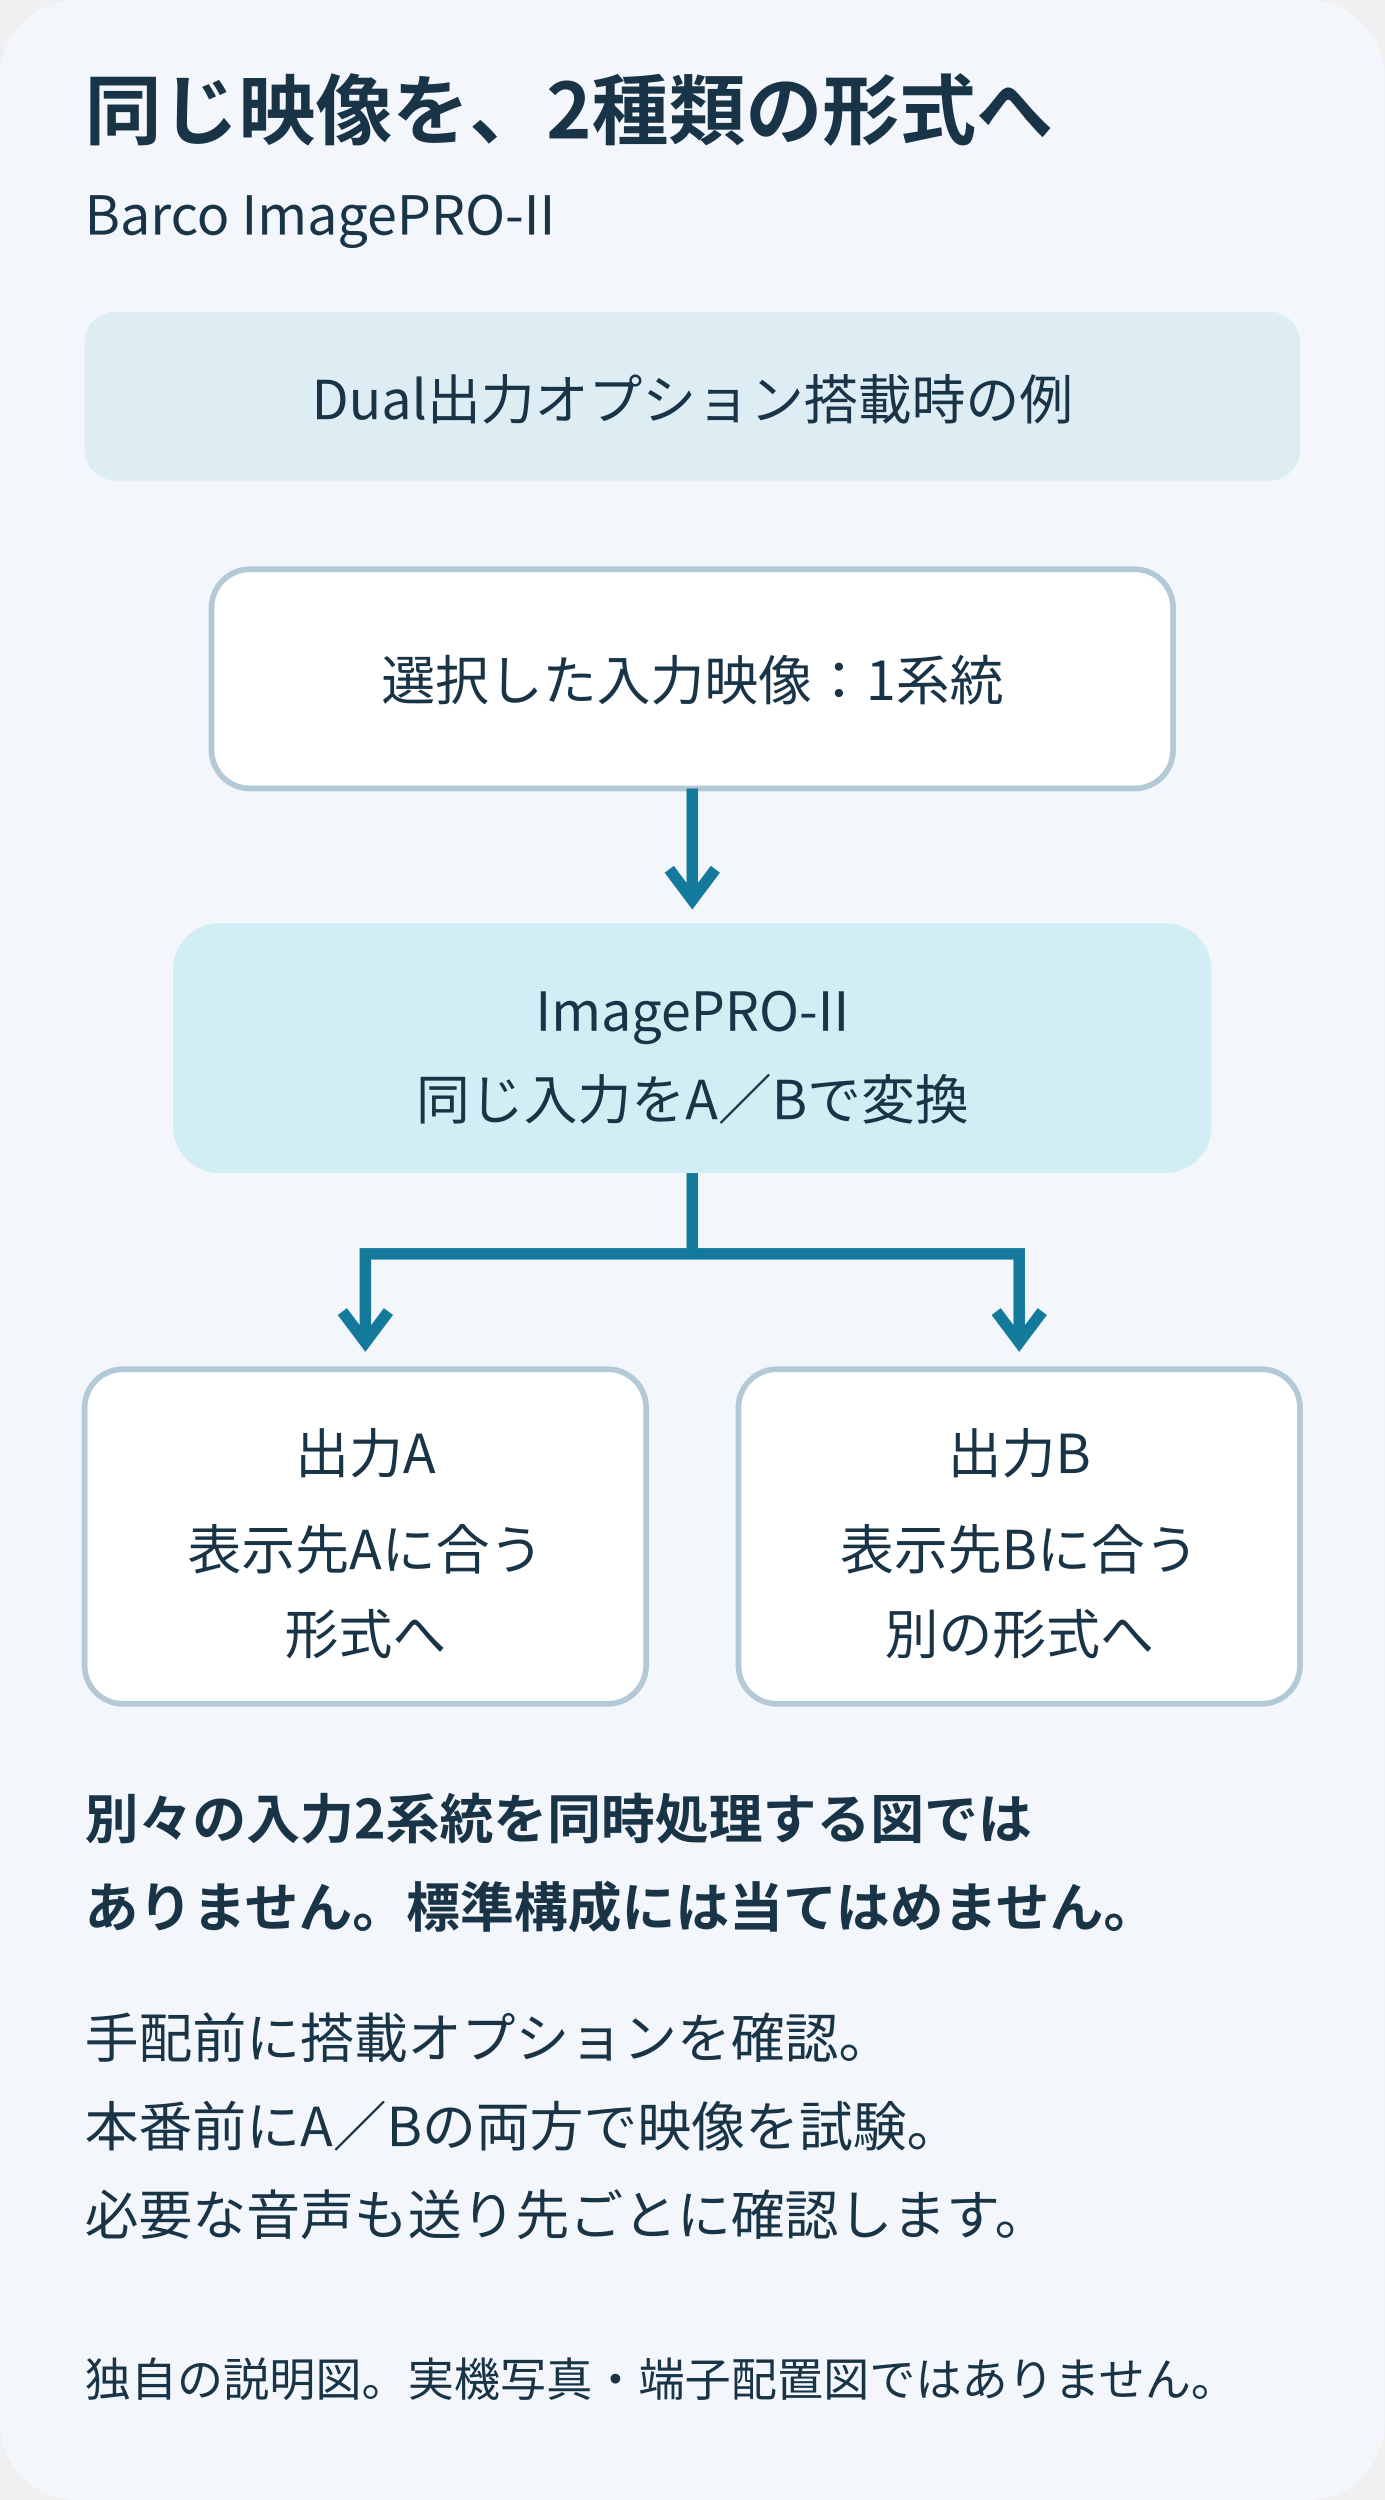
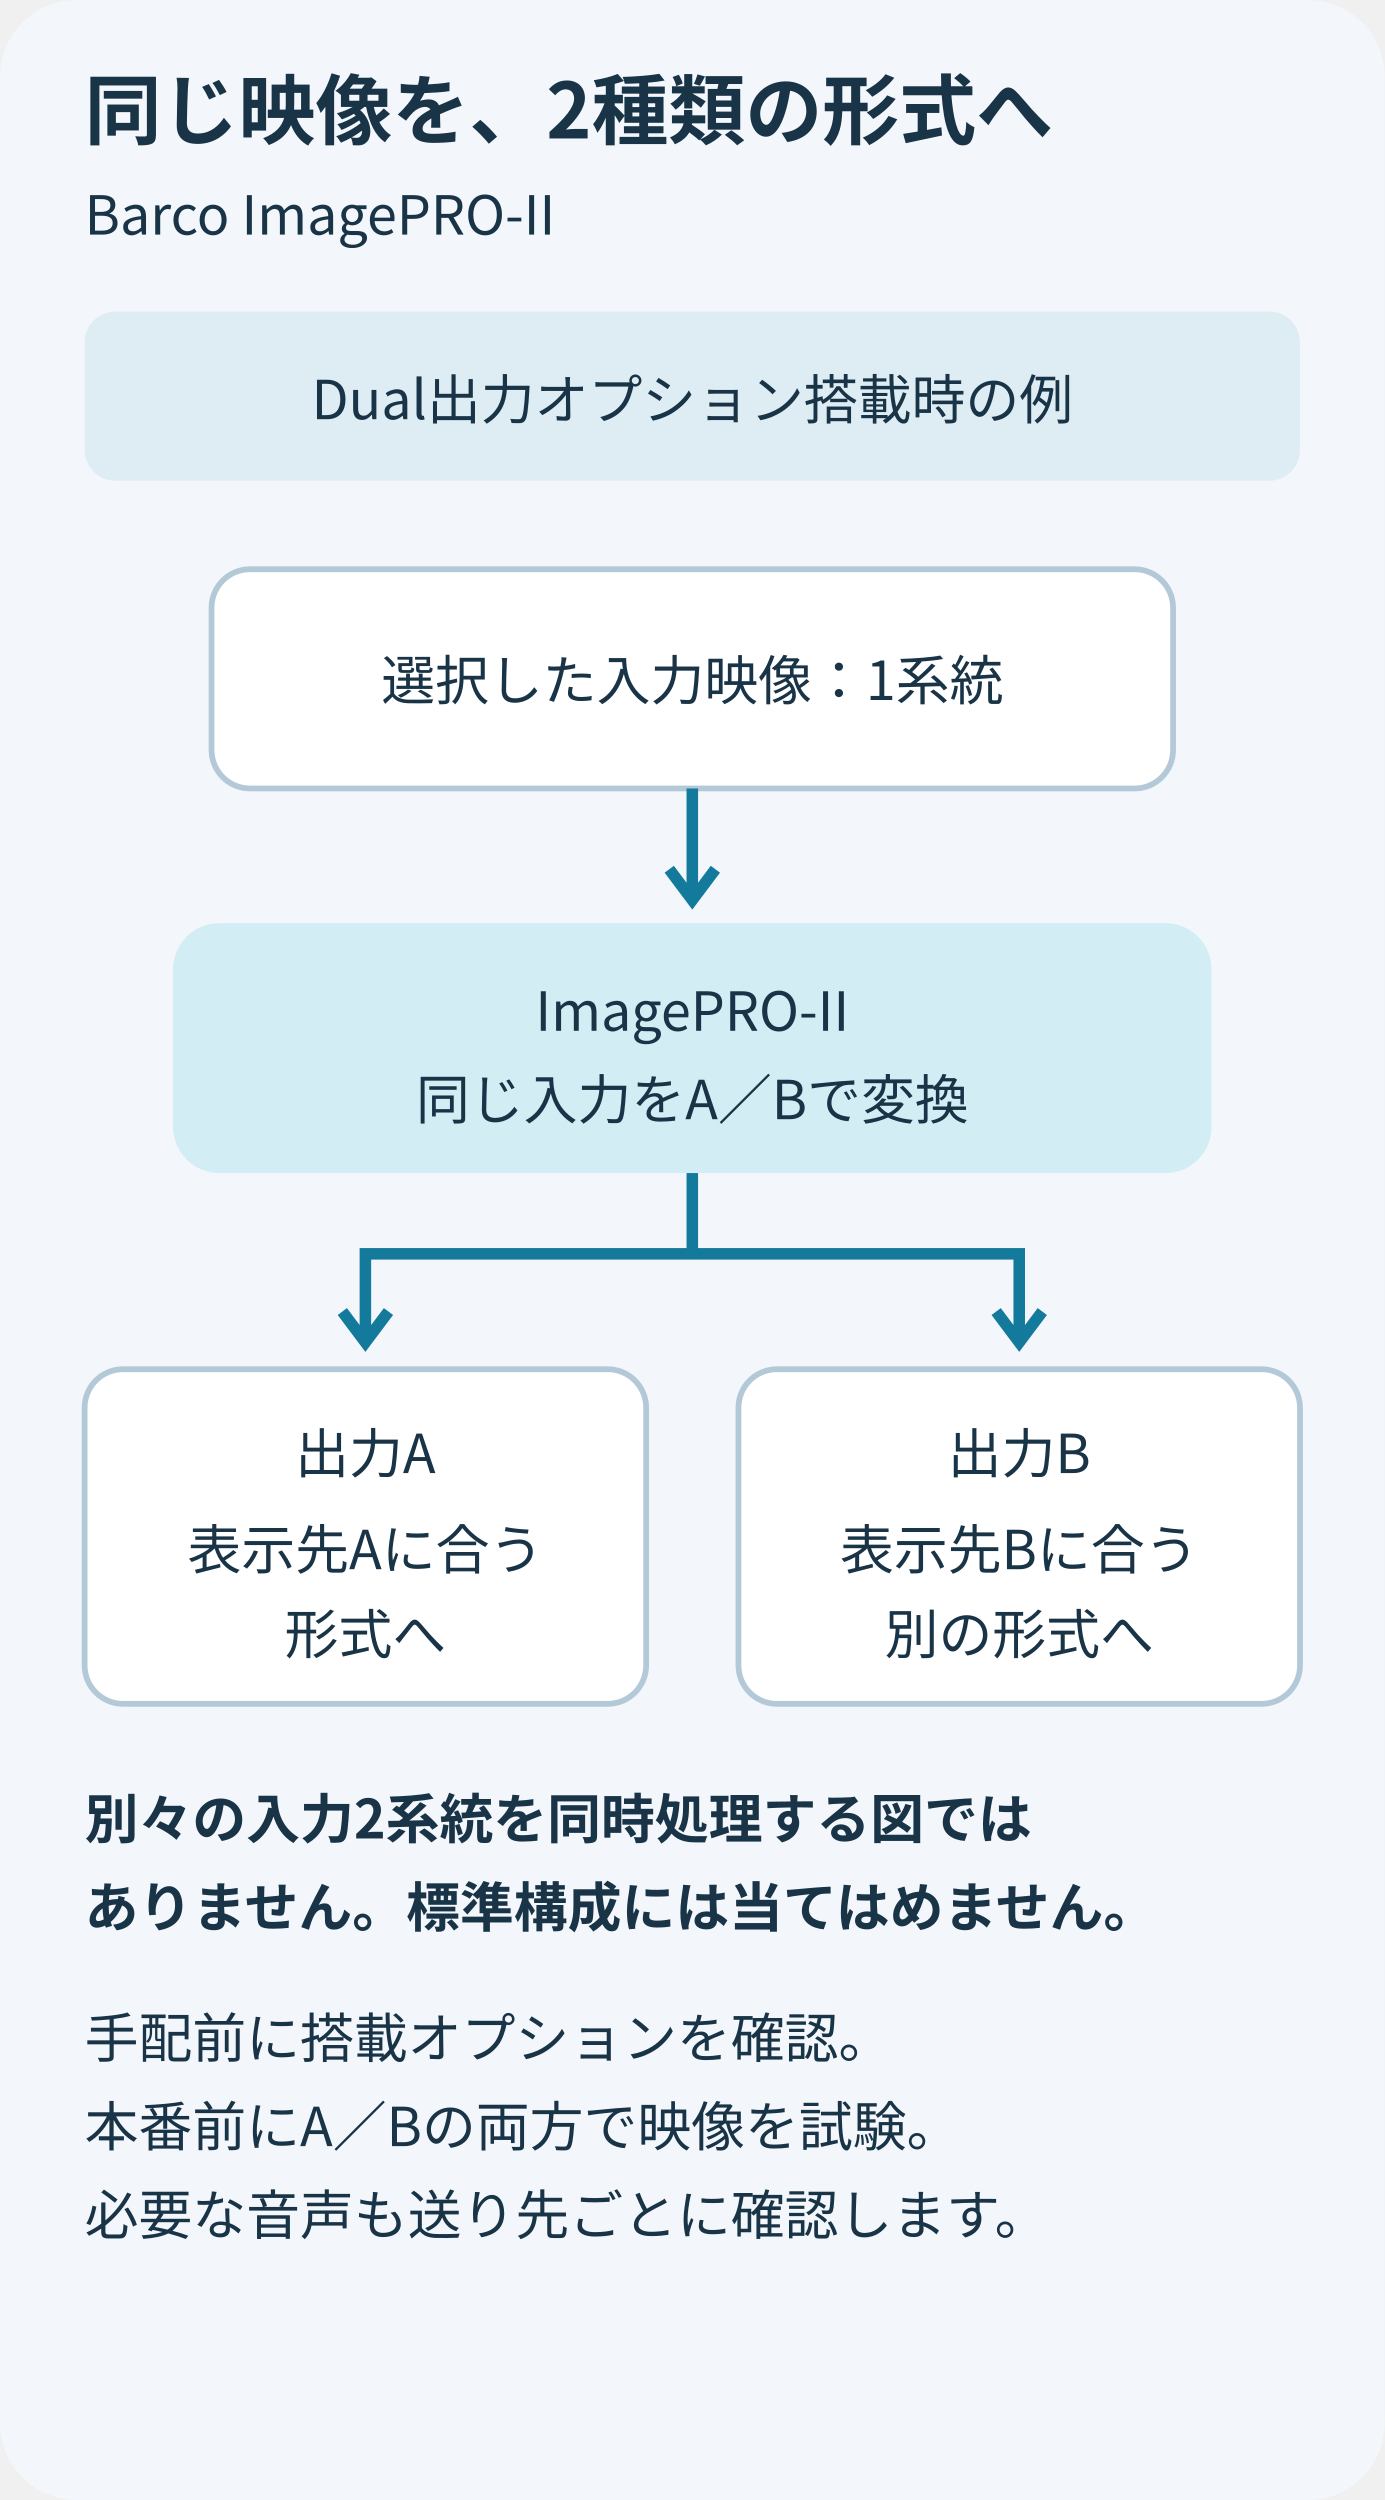
<svg xmlns="http://www.w3.org/2000/svg" width="360" height="650" viewBox="0 0 360 650">
  <rect width="360" height="650" rx="20" fill="#f3f7fb" />
  <style>text{font-family:"Noto Sans CJK JP",sans-serif;fill:#193347;font-size:14px}.t{font-size:20px;font-weight:700}.s{font-size:12px}.b{fill:white;stroke:#b3c9d8;stroke-width:1.5}.a{fill:none;stroke:#147a9b;stroke-width:3}</style>
  <text class="t" x="22" y="36">同じ映像を、2種類の形式へ</text>
  <text x="22" y="61">Barco ImagePRO-II</text>
  <rect x="22" y="81" width="316" height="44" rx="8" fill="#deedf4" />
  <text x="180" y="109" text-anchor="middle">Dual出力オプション搭載時の例</text>
  <rect class="b" x="55" y="148" width="250" height="57" rx="10" />
  <text x="180" y="182" text-anchor="middle">選択した入力映像：1系統</text>
  <path class="a" d="M180 205V234M174 226L180 234L186 226" />
  <rect x="45" y="240" width="270" height="65" rx="12" fill="#d3edf5" />
  <text x="180" y="268" text-anchor="middle">ImagePRO-II</text>
  <text x="180" y="291" text-anchor="middle">同じ入力をA／Bで変換</text>
  <path class="a" d="M180 305V326H95V349M180 326H265V349M89 341L95 349L101 341M259 341L265 349L271 341" />
  <rect class="b" x="22" y="356" width="146" height="87" rx="10" />
  <rect class="b" x="192" y="356" width="146" height="87" rx="10" />
  <text x="95" y="383" text-anchor="middle">出力A</text>
  <text x="95" y="408" text-anchor="middle">表示先Aに合う</text>
  <text x="95" y="430" text-anchor="middle">形式へ</text>
  <text x="265" y="383" text-anchor="middle">出力B</text>
  <text x="265" y="408" text-anchor="middle">表示先Bに合う</text>
  <text x="265" y="430" text-anchor="middle">別の形式へ</text>
  <text x="22" y="478" font-weight="700">別々の入力2系統を同時処理する図では</text>
  <text x="22" y="501" font-weight="700">ありません。標準構成には当てはめません。</text>
  <text x="22" y="535">手配前に搭載オプションを確認。</text>
  <text x="22" y="558">本番前にA／Bの両方で映像を試験。</text>
  <text x="22" y="581">必要な音声も送り先ごとに確認します。</text>
-   <text class="s" x="22" y="623">独自の説明図。実機写真・端子配置図ではありません。</text>
</svg>
